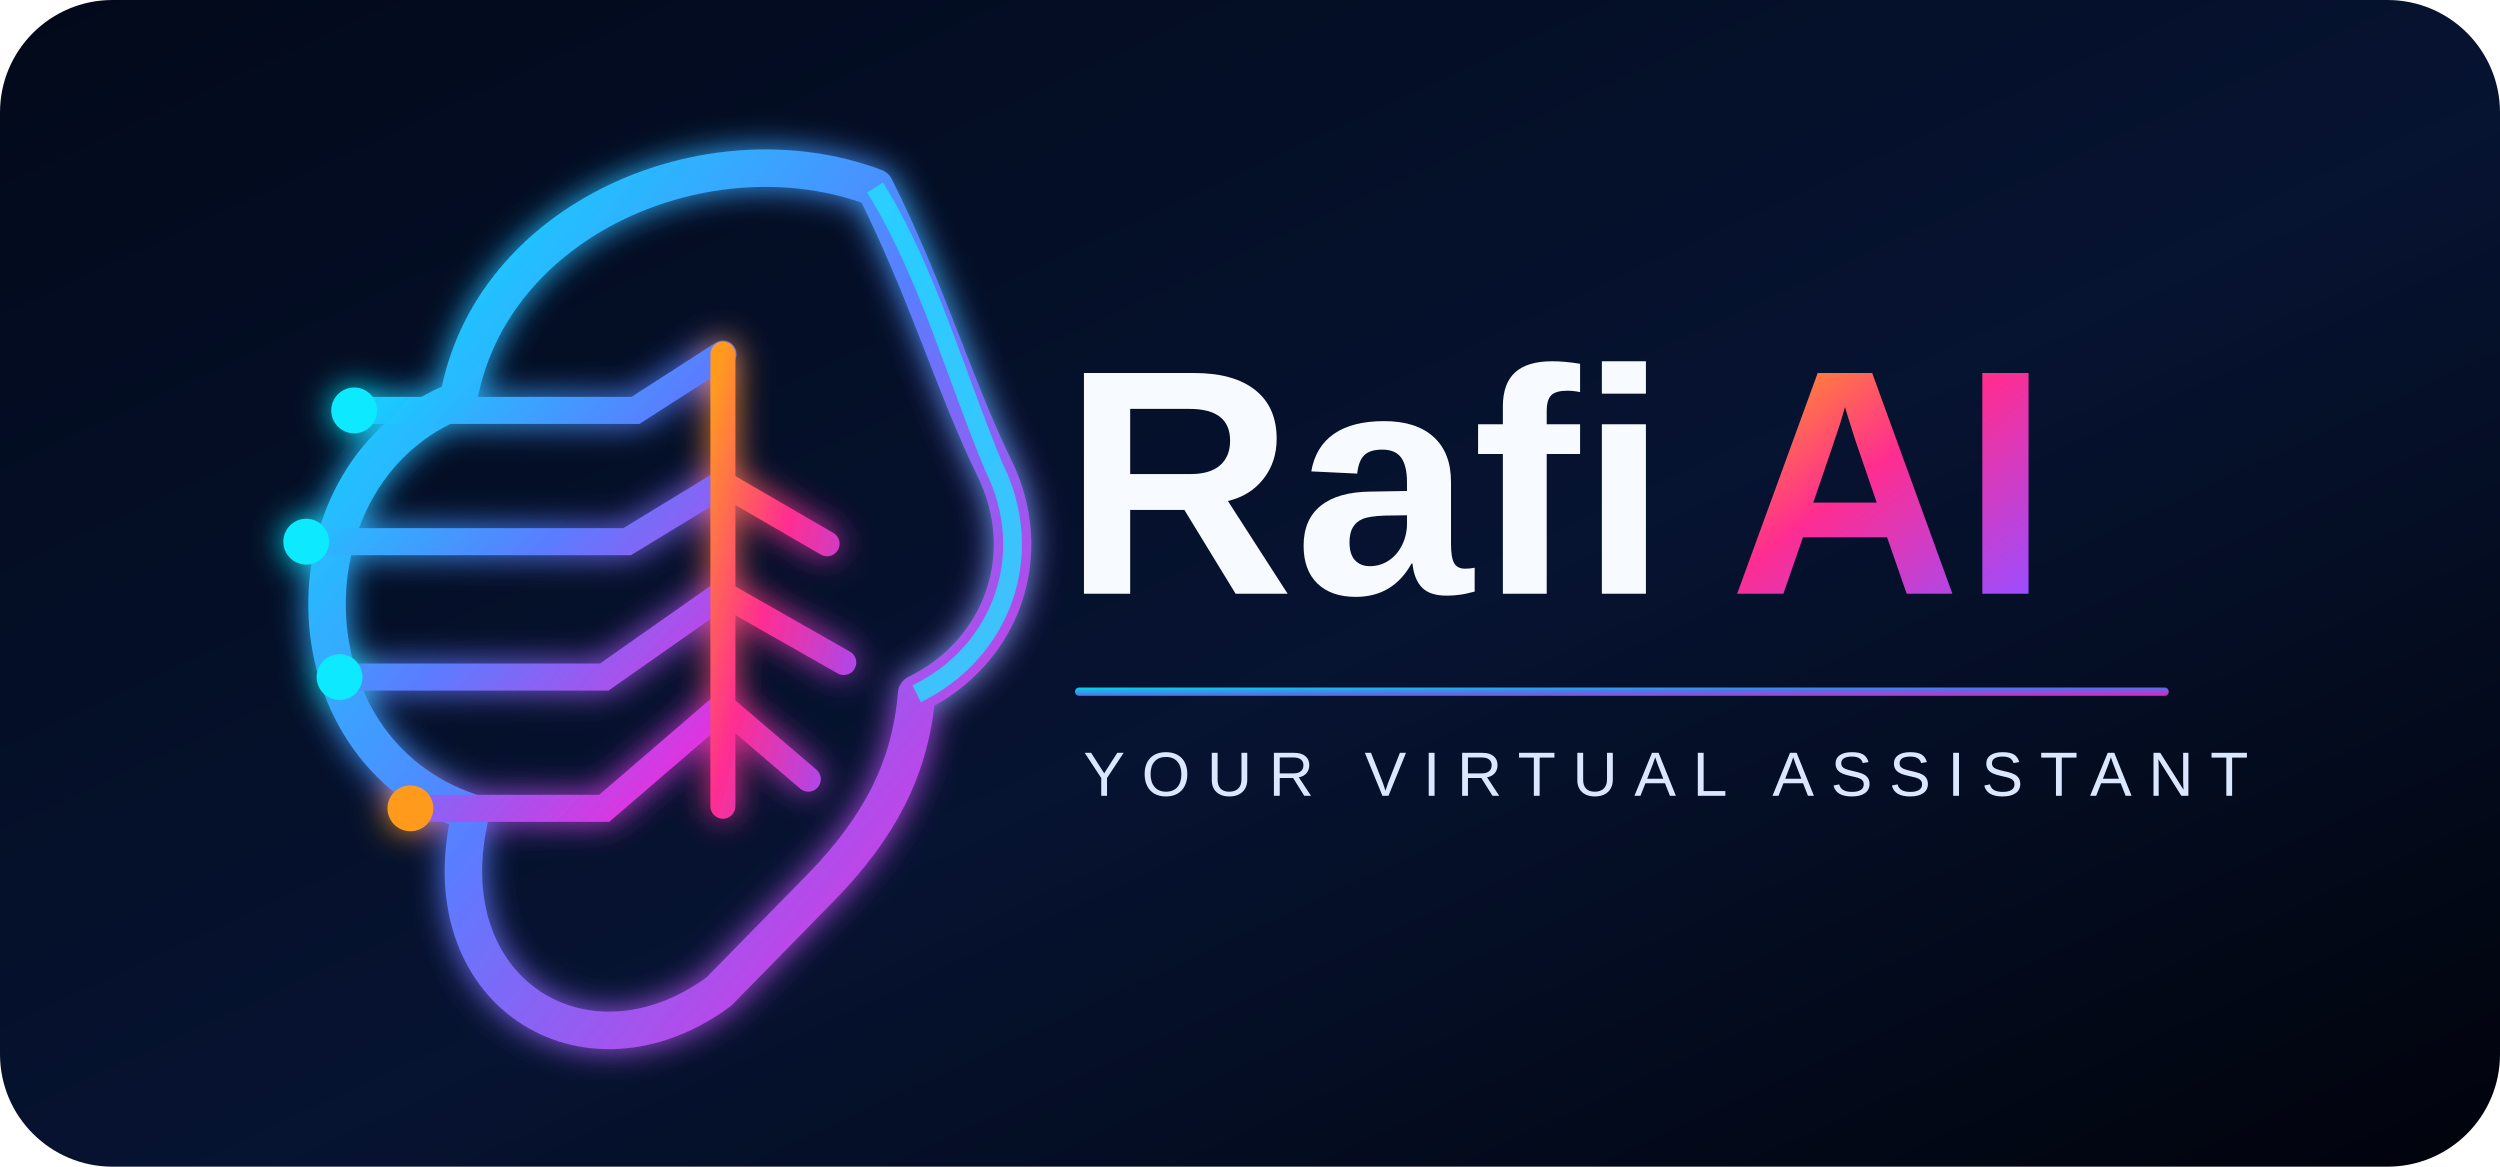
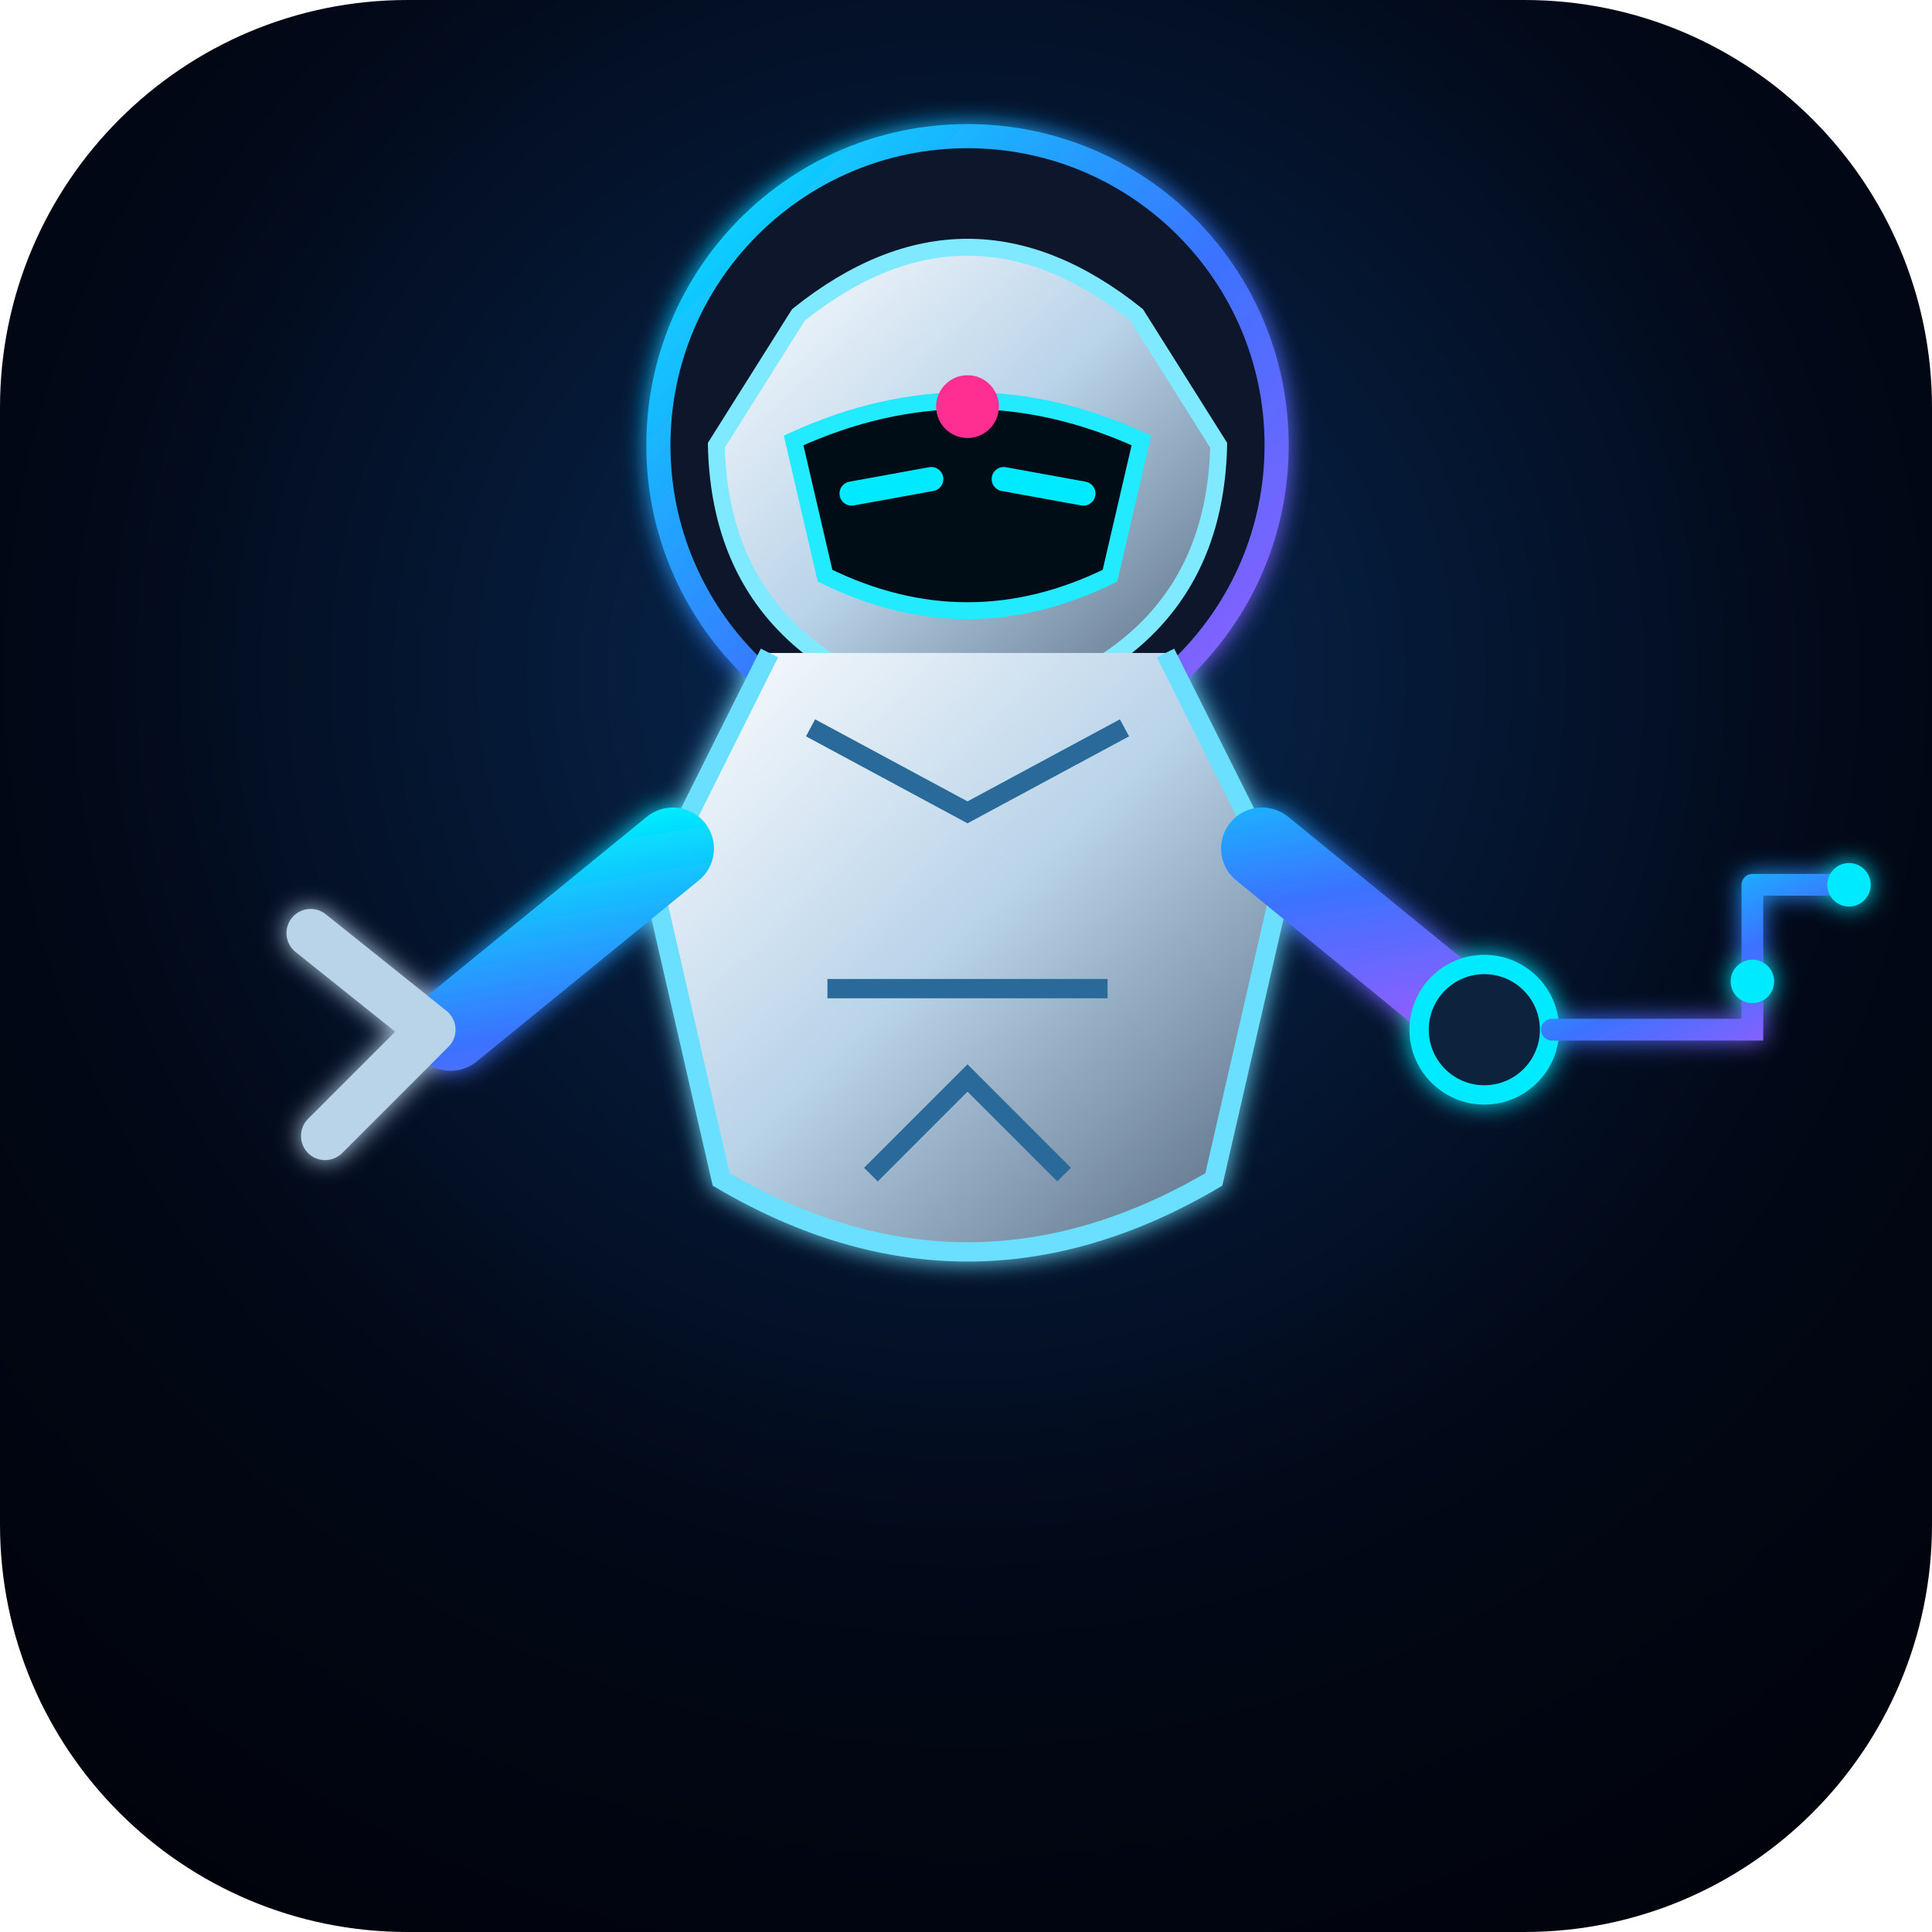
- <svg xmlns="http://www.w3.org/2000/svg" viewBox="0 0 1200 560" role="img" aria-labelledby="title desc">
+ <svg xmlns="http://www.w3.org/2000/svg" viewBox="0 0 512 512">
  <defs>
-     <linearGradient id="bg" x1="0" y1="0" x2="1" y2="1">
-       <stop stop-color="#02091a" />
-       <stop offset=".55" stop-color="#061331" />
+     <radialGradient id="bg" cx="50%" cy="35%" r="75%">
+       <stop stop-color="#082a55" />
+       <stop offset=".62" stop-color="#020817" />
      <stop offset="1" stop-color="#01030b" />
+     </radialGradient>
+     <linearGradient id="armor" x1="0" y1="0" x2="1" y2="1">
+       <stop stop-color="#ffffff" />
+       <stop offset=".48" stop-color="#b9d3e9" />
+       <stop offset="1" stop-color="#53677d" />
    </linearGradient>
-     <linearGradient id="cyanPink" x1="0" y1="0" x2="1" y2="1">
+     <linearGradient id="blue" x1="0" y1="0" x2="1" y2="1">
      <stop stop-color="#00eaff" />
-       <stop offset=".5" stop-color="#5b7cff" />
-       <stop offset="1" stop-color="#ff22d8" />
-     </linearGradient>
-     <linearGradient id="warm" x1="0" y1="0" x2="1" y2="1">
-       <stop stop-color="#ff9a1f" />
-       <stop offset=".45" stop-color="#ff2d91" />
-       <stop offset="1" stop-color="#9c4dff" />
+       <stop offset=".55" stop-color="#3b72ff" />
+       <stop offset="1" stop-color="#9b5cff" />
    </linearGradient>
    <filter id="glow">
-       <feGaussianBlur stdDeviation="8" result="b" />
+       <feGaussianBlur stdDeviation="5" result="b" />
      <feMerge>
        <feMergeNode in="b" />
        <feMergeNode in="SourceGraphic" />
      </feMerge>
    </filter>
  </defs>
-   <rect width="1200" height="560" rx="54" fill="url(#bg)" />
-   <g transform="translate(55 55)" filter="url(#glow)">
-     <path d="M365 35C285 5 180 50 165 137C80 170 80 305 171 335C150 421 226 468 290 421L340 370C366 343 382 315 385 278C426 258 443 211 422 169C403 130 390 85 365 35Z" fill="none" stroke="url(#cyanPink)" stroke-width="18" stroke-linecap="round" stroke-linejoin="round" />
-     <path d="M115 142H250L292 115M92 205H246L292 177M108 270H235L292 230M142 333H235L292 284" fill="none" stroke="url(#cyanPink)" stroke-width="13" stroke-linecap="round" />
-     <path d="M292 115V332M292 177L342 206M292 230L350 263M292 284L333 319" fill="none" stroke="url(#warm)" stroke-width="12" stroke-linecap="round" />
-     <g fill="#09eaff">
-       <circle cx="115" cy="142" r="11" />
-       <circle cx="92" cy="205" r="11" />
-       <circle cx="108" cy="270" r="11" />
+   <rect width="512" height="512" rx="108" fill="url(#bg)" />
+   <g transform="translate(26 22) scale(.64)" filter="url(#glow)">
+     <circle cx="360" cy="150" r="128" fill="#07152b" stroke="url(#blue)" stroke-width="10" />
+     <path d="M290 96Q360 40 430 96L464 150Q462 240 360 262Q258 240 256 150Z" fill="url(#armor)" stroke="#7fe9ff" stroke-width="7" />
+     <path d="M288 148Q360 115 432 148L419 204Q360 233 301 204Z" fill="#020817" stroke="#21eaff" stroke-width="7" />
+     <path d="M312 170L345 164M375 164L408 170" stroke="#00eaff" stroke-width="10" stroke-linecap="round" />
+     <circle cx="360" cy="134" r="13" fill="#ff2d91" />
+     <path d="M278 236L230 332L258 454Q360 514 462 454L490 332L442 236" fill="url(#armor)" stroke="#6bdfff" stroke-width="8" />
+     <path d="M295 267L360 302L425 267M302 375H418M320 452L360 412L400 452" fill="none" stroke="#2a6b9b" stroke-width="8" />
+     <path d="M238 317L146 392M482 317L574 392" fill="none" stroke="url(#blue)" stroke-width="34" stroke-linecap="round" />
+     <path d="M138 392L88 352M138 392L94 436" fill="none" stroke="#b9d3e9" stroke-width="20" stroke-linecap="round" />
+     <circle cx="574" cy="392" r="27" fill="#0b203c" stroke="#00eaff" stroke-width="8" />
+     <path d="M602 392H685V332M685 332H725M685 332V372" fill="none" stroke="url(#blue)" stroke-width="9" stroke-linecap="round" />
+     <g fill="#00eaff">
+       <circle cx="725" cy="332" r="9" />
+       <circle cx="685" cy="372" r="9" />
    </g>
-     <g fill="#ff9a1f">
-       <circle cx="142" cy="333" r="11" />
-     </g>
-     <path d="M365 35C390 75 404 126 422 169C443 211 426 258 385 278" fill="none" stroke="#20dfff" stroke-width="9" opacity=".8" />
-   </g>
-   <g font-family="Arial,Helvetica,sans-serif">
-     <text x="510" y="285" font-size="154" font-weight="800" fill="#f7fbff">Rafi</text>
-     <text x="830" y="285" font-size="154" font-weight="800" fill="url(#warm)">AI</text>
-     <rect x="516" y="330" width="525" height="4" rx="2" fill="url(#cyanPink)" opacity=".9" />
-     <text x="520" y="382" font-size="30" letter-spacing="8" fill="#dbe7ff">YOUR VIRTUAL ASSISTANT</text>
  </g>
</svg>
